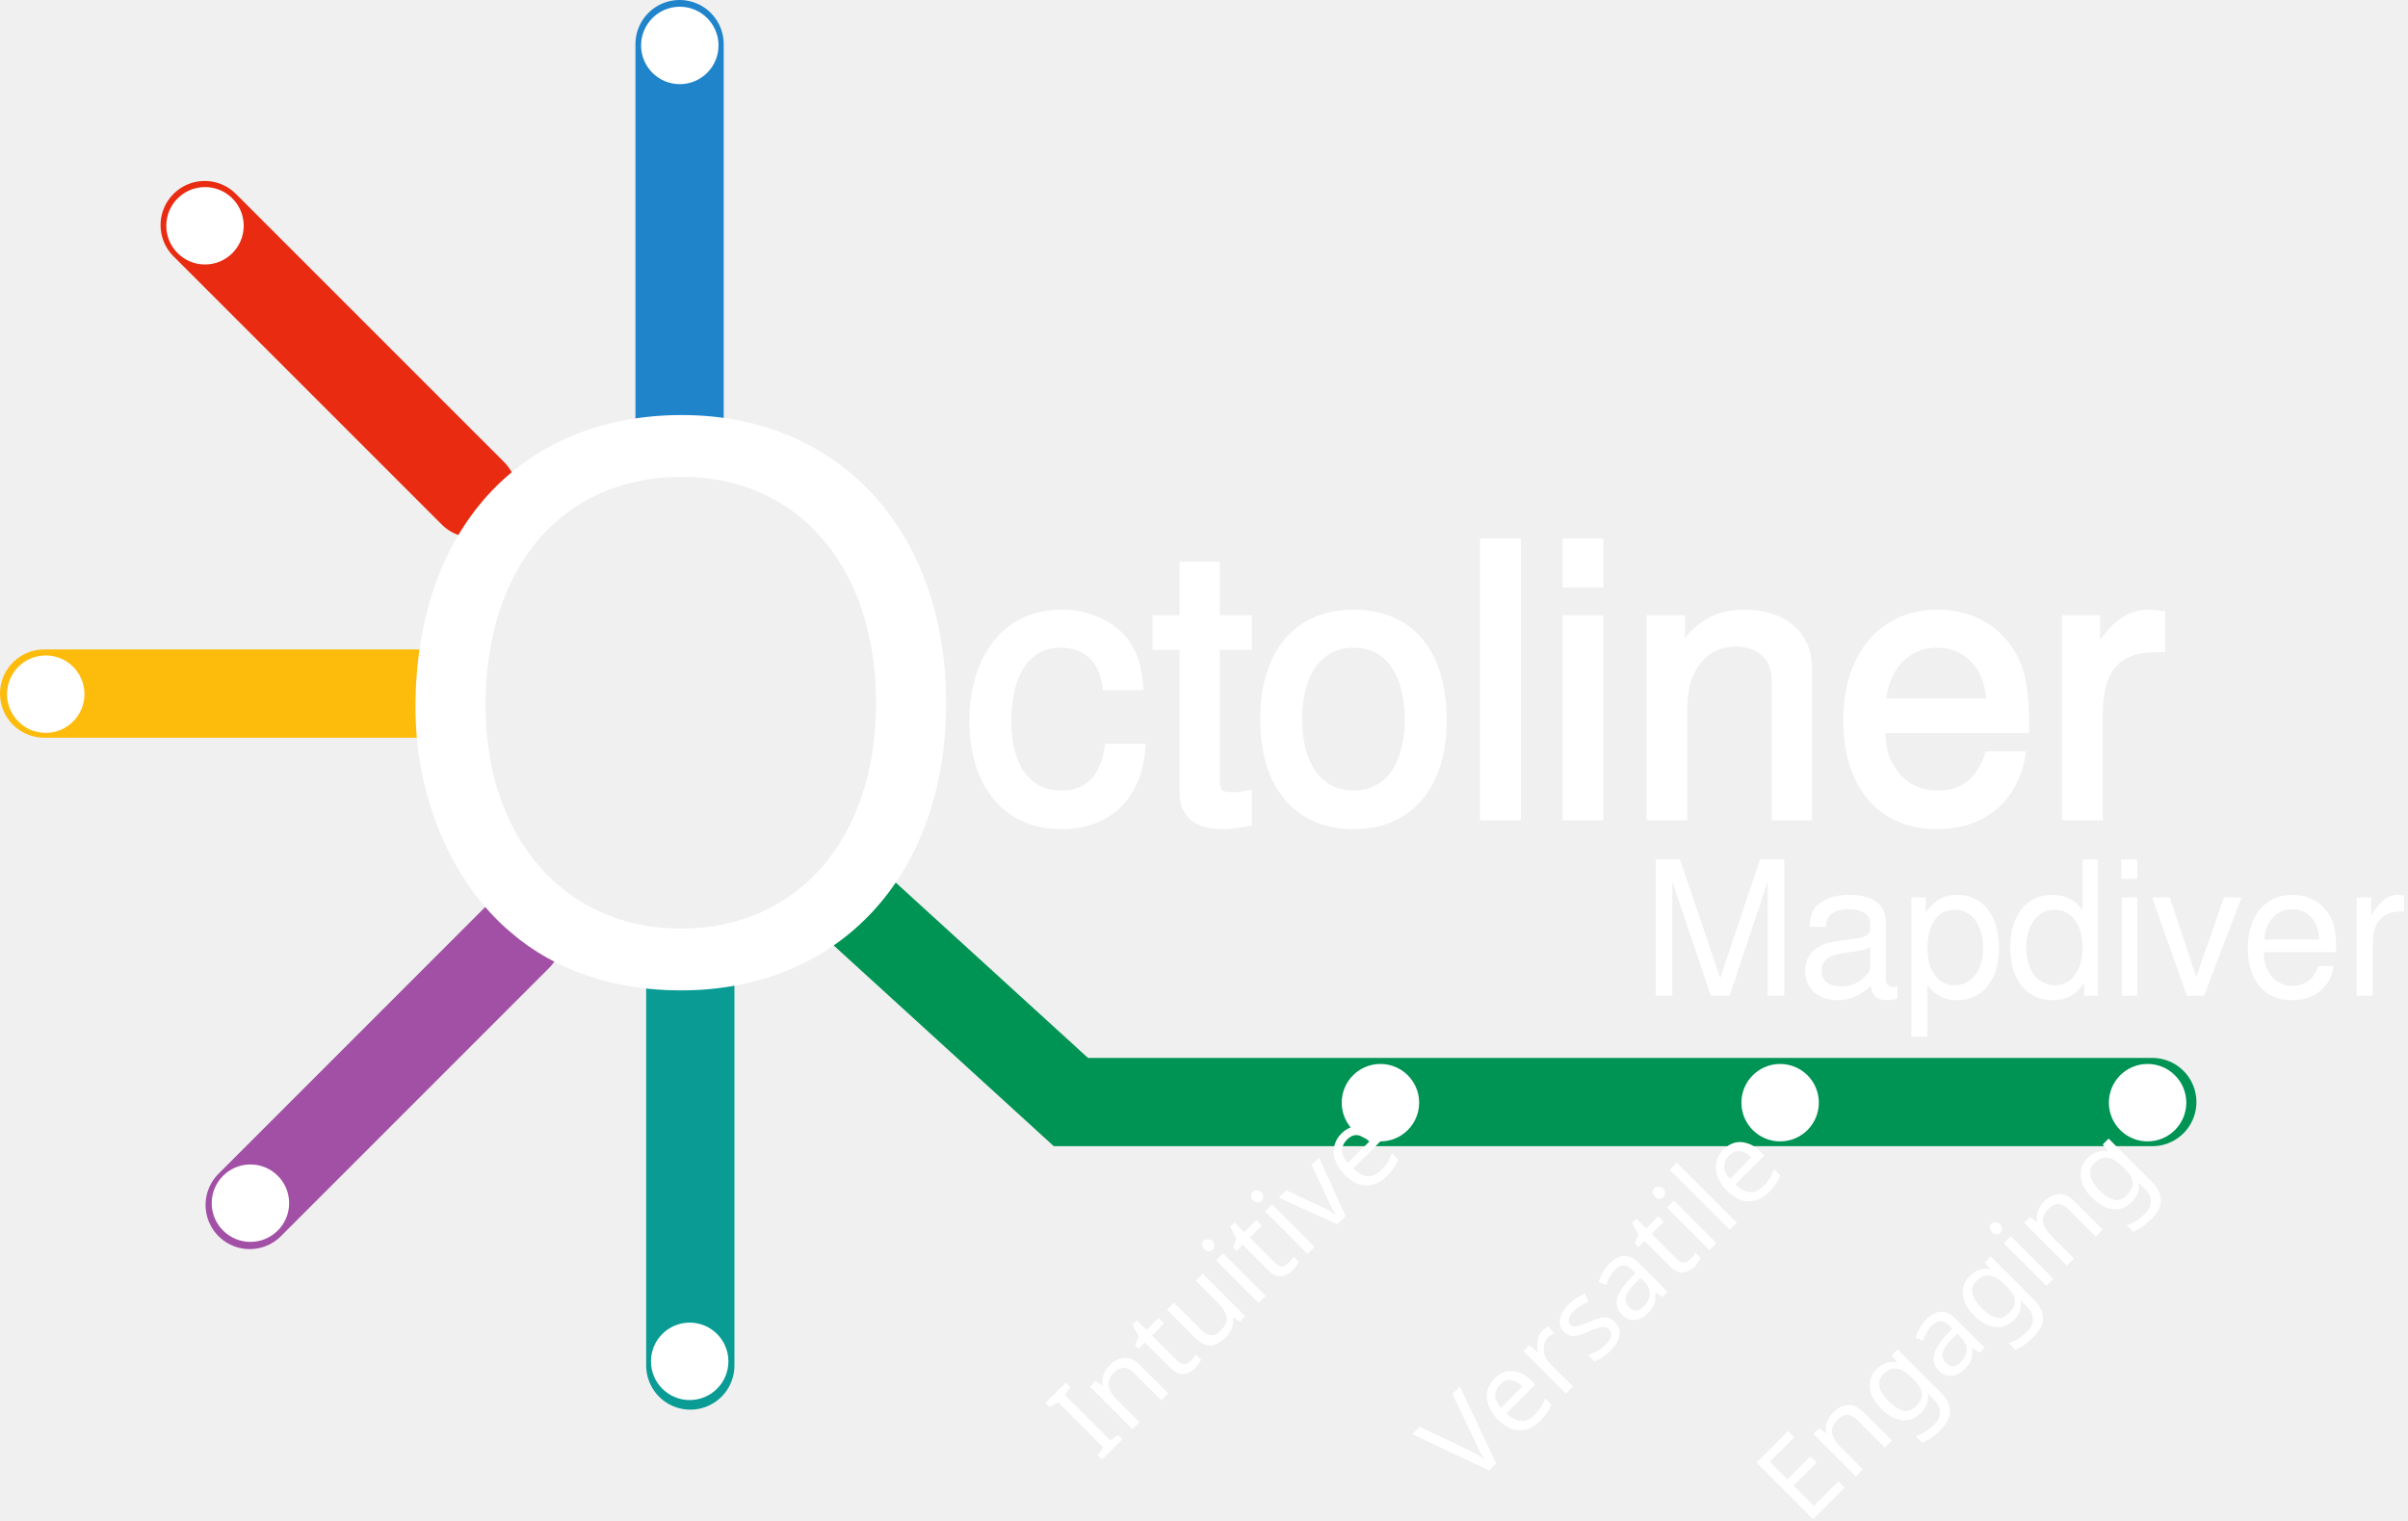
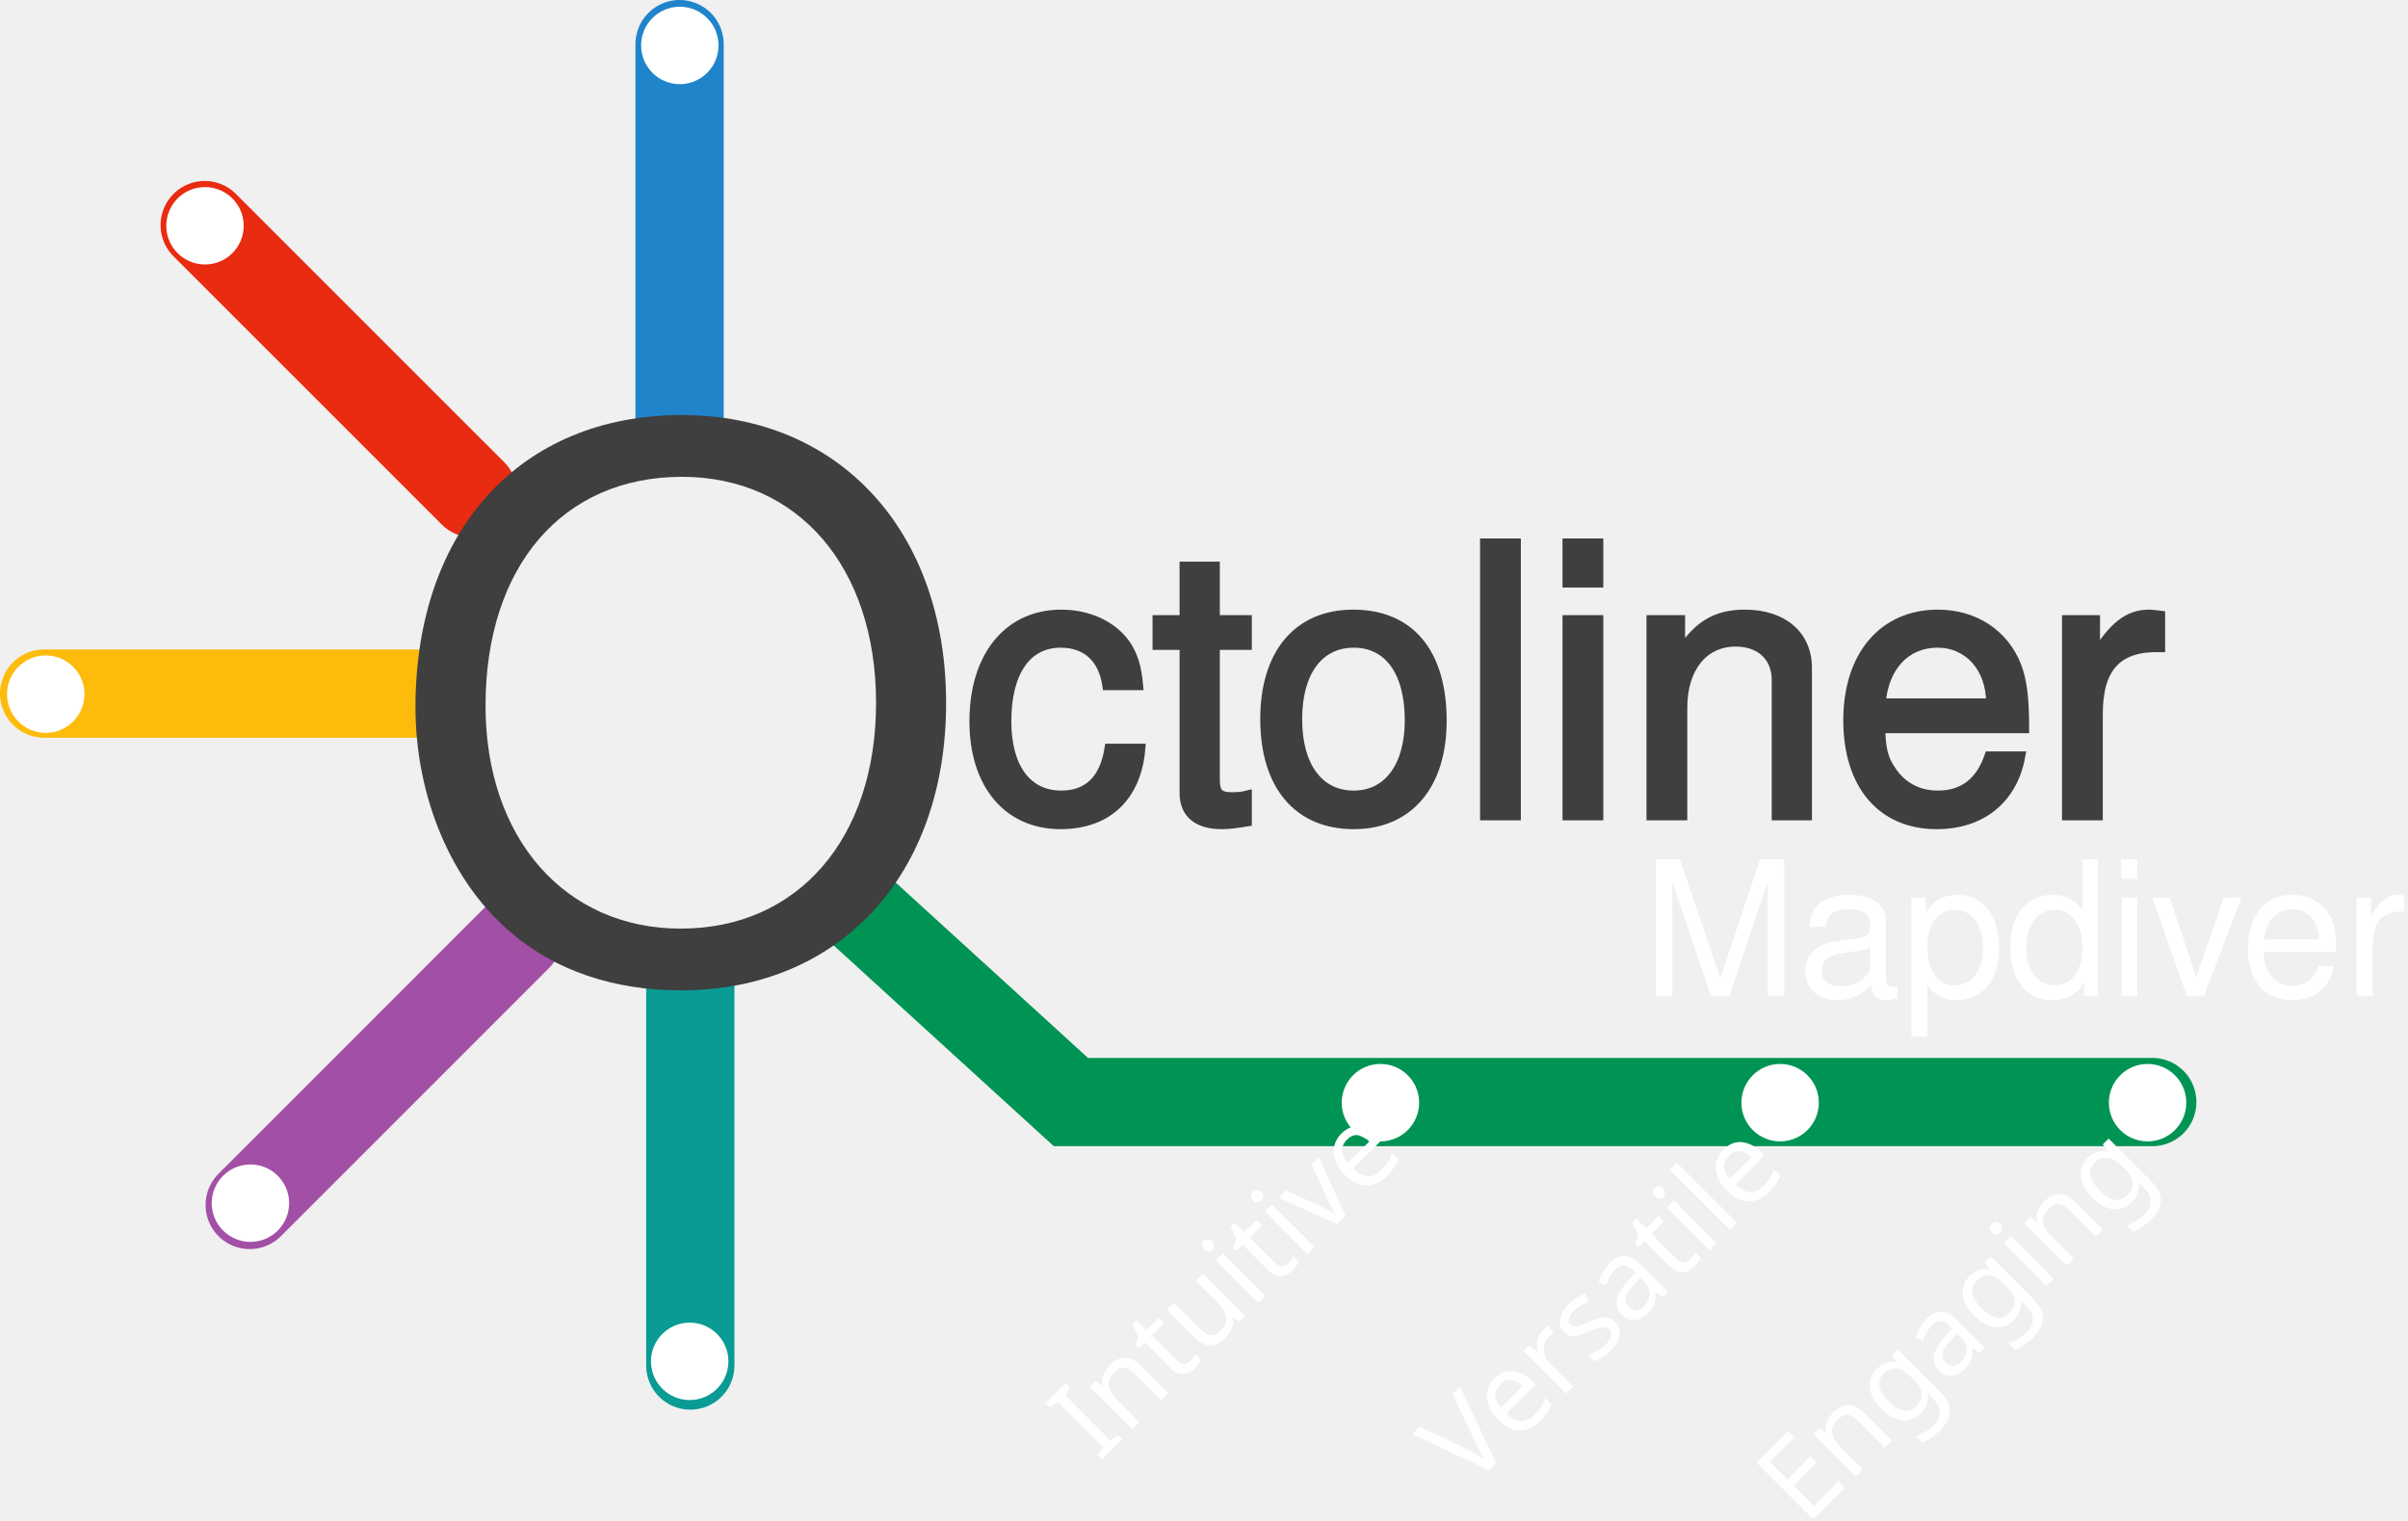
- <svg xmlns="http://www.w3.org/2000/svg" width="68.212mm" height="43.073mm" viewBox="0 0 68.212 43.073" version="1.1" id="svg5">
-   <defs id="defs2" />
+ <svg xmlns="http://www.w3.org/2000/svg" xmlns:xlink="http://www.w3.org/1999/xlink" width="68.212mm" height="43.073mm" viewBox="0 0 68.212 43.073" version="1.1" id="svg5">
+   <defs id="defs2">
+     <linearGradient id="linearGradient1337">
+       <stop style="stop-color:#ffffff;stop-opacity:1;" offset="0" id="stop1333" />
+       <stop style="stop-color:#ffffff;stop-opacity:0;" offset="1" id="stop1335" />
+     </linearGradient>
+     <linearGradient xlink:href="#linearGradient1337" id="linearGradient1339" x1="90.754" y1="28.846" x2="124.706" y2="28.846" gradientUnits="userSpaceOnUse" />
+   </defs>
  <g id="layer1" transform="translate(-63.31654,-9.4352)">
    <path style="fill:none;stroke:#009454;stroke-width:2.5;stroke-linecap:round;stroke-linejoin:miter;stroke-miterlimit:4;stroke-dasharray:none;stroke-opacity:1" d="m 87.45,34.995 6.202,5.656 H 124.285" id="path7999-2-4-5-9" />
    <path style="fill:none;stroke:#2084cb;stroke-width:2.5;stroke-linecap:round;stroke-linejoin:miter;stroke-miterlimit:4;stroke-dasharray:none;stroke-opacity:1" d="M 82.567,21.431 V 10.685" id="path7999" />
    <path style="fill:none;stroke:#e92b11;stroke-width:2.5;stroke-linecap:round;stroke-linejoin:miter;stroke-miterlimit:4;stroke-dasharray:none;stroke-opacity:1" d="M 76.714,23.409 69.115,15.811" id="path7999-2" />
    <path style="fill:none;stroke:#fdbb0c;stroke-width:2.5;stroke-linecap:round;stroke-linejoin:miter;stroke-miterlimit:4;stroke-dasharray:none;stroke-opacity:1" d="M 75.312,29.081 H 64.567" id="path7999-2-4" />
    <path style="fill:none;stroke:#a24fa6;stroke-width:2.5;stroke-linecap:round;stroke-linejoin:miter;stroke-miterlimit:4;stroke-dasharray:none;stroke-opacity:1" d="m 77.989,35.967 -7.599,7.599" id="path7999-2-4-5" />
    <path style="fill:none;stroke:#0a9b95;stroke-width:2.5;stroke-linecap:round;stroke-linejoin:miter;stroke-miterlimit:4;stroke-dasharray:none;stroke-opacity:1" d="M 82.871,37.368 V 48.114" id="path7999-2-4-5-1" />
-     <text xml:space="preserve" style="font-style:normal;font-variant:normal;font-weight:normal;font-stretch:normal;font-size:10.583px;line-height:1.25;font-family:Helvetica;-inkscape-font-specification:'Helvetica, Normal';font-variant-ligatures:normal;font-variant-caps:normal;font-variant-numeric:normal;font-variant-east-asian:normal;fill:#ffffff;fill-opacity:1;stroke:#ffffff;stroke-width:0.265;stroke-opacity:1" x="90.581" y="32.541" id="text2102">
-       <tspan id="tspan2100" style="font-style:normal;font-variant:normal;font-weight:normal;font-stretch:normal;font-size:10.583px;font-family:Helvetica;-inkscape-font-specification:'Helvetica, Normal';font-variant-ligatures:normal;font-variant-caps:normal;font-variant-numeric:normal;font-variant-east-asian:normal;stroke:#ffffff;stroke-width:0.265;stroke-opacity:1;fill:#ffffff;fill-opacity:1" x="90.581" y="32.541">ctoliner</tspan>
+     <text xml:space="preserve" style="font-style:normal;font-variant:normal;font-weight:normal;font-stretch:normal;font-size:10.583px;line-height:1.25;font-family:Helvetica;-inkscape-font-specification:'Helvetica, Normal';font-variant-ligatures:normal;font-variant-caps:normal;font-variant-numeric:normal;font-variant-east-asian:normal;fill:#3f3f3f;fill-opacity:1;stroke:#3f3f3f;stroke-width:0.265;stroke-opacity:1" x="90.581" y="32.541" id="text2102">
+       <tspan id="tspan2100" style="font-style:normal;font-variant:normal;font-weight:normal;font-stretch:normal;font-size:10.583px;font-family:Helvetica;-inkscape-font-specification:'Helvetica, Normal';font-variant-ligatures:normal;font-variant-caps:normal;font-variant-numeric:normal;font-variant-east-asian:normal;stroke:#3f3f3f;stroke-width:0.265;stroke-opacity:1;fill:#3f3f3f;fill-opacity:1" x="90.581" y="32.541">ctoliner</tspan>
    </text>
-     <text xml:space="preserve" style="font-style:normal;font-variant:normal;font-weight:normal;font-stretch:normal;font-size:21.339px;line-height:1.25;font-family:Helvetica;-inkscape-font-specification:'Helvetica, Normal';font-variant-ligatures:normal;font-variant-caps:normal;font-variant-numeric:normal;font-variant-east-asian:normal;fill:#ffffff;fill-opacity:1;stroke:none;stroke-width:0.533" x="-90.928" y="37.003" id="text5404" transform="scale(-1,1)">
-       <tspan id="tspan5402" style="font-style:normal;font-variant:normal;font-weight:normal;font-stretch:normal;font-size:21.339px;font-family:Helvetica;-inkscape-font-specification:'Helvetica, Normal';font-variant-ligatures:normal;font-variant-caps:normal;font-variant-numeric:normal;font-variant-east-asian:normal;stroke-width:0.533;fill:#ffffff;fill-opacity:1" x="-90.928" y="37.003">O</tspan>
+     <text xml:space="preserve" style="font-style:normal;font-variant:normal;font-weight:normal;font-stretch:normal;font-size:21.339px;line-height:1.25;font-family:Helvetica;-inkscape-font-specification:'Helvetica, Normal';font-variant-ligatures:normal;font-variant-caps:normal;font-variant-numeric:normal;font-variant-east-asian:normal;fill:#3f3f3f;fill-opacity:1;stroke:none;stroke-width:0.533" x="-90.928" y="37.003" id="text5404" transform="scale(-1,1)">
+       <tspan id="tspan5402" style="font-style:normal;font-variant:normal;font-weight:normal;font-stretch:normal;font-size:21.339px;font-family:Helvetica;-inkscape-font-specification:'Helvetica, Normal';font-variant-ligatures:normal;font-variant-caps:normal;font-variant-numeric:normal;font-variant-east-asian:normal;stroke-width:0.533;fill:#3f3f3f;fill-opacity:1" x="-90.928" y="37.003">O</tspan>
    </text>
    <text xml:space="preserve" style="font-size:7px;font-family:Helvetica;-inkscape-font-specification:'Helvetica, Normal';fill:#ffffff;fill-opacity:1;stroke:none" x="109.827" y="37.641" id="text7292">
      <tspan id="tspan7290" style="font-style:normal;font-variant:normal;font-weight:normal;font-stretch:normal;font-size:5.292px;font-family:Helvetica;-inkscape-font-specification:'Helvetica, Normal';font-variant-ligatures:normal;font-variant-caps:normal;font-variant-numeric:normal;font-variant-east-asian:normal;stroke-width:0.265;fill:#ffffff;fill-opacity:1" x="109.827" y="37.641">Mapdiver</tspan>
    </text>
    <path style="fill:#ffffff;fill-opacity:1;stroke:none;stroke-width:9.449;stroke-linecap:round;stroke-linejoin:round;stroke-miterlimit:4;stroke-dasharray:none;stroke-opacity:1" id="path10728" d="m 83.67,10.722 a 1.097,1.097 0 0 1 -1.092,1.097 1.097,1.097 0 0 1 -1.101,-1.088 1.097,1.097 0 0 1 1.084,-1.105 1.097,1.097 0 0 1 1.109,1.08" />
    <path style="fill:#ffffff;fill-opacity:1;stroke:none;stroke-width:9.449;stroke-linecap:round;stroke-linejoin:round;stroke-miterlimit:4;stroke-dasharray:none;stroke-opacity:1" id="path10728-4" d="m 70.22,15.83 a 1.097,1.097 0 0 1 -1.092,1.097 1.097,1.097 0 0 1 -1.101,-1.088 1.097,1.097 0 0 1 1.084,-1.105 1.097,1.097 0 0 1 1.109,1.08" />
    <path style="fill:#ffffff;fill-opacity:1;stroke:none;stroke-width:9.449;stroke-linecap:round;stroke-linejoin:round;stroke-miterlimit:4;stroke-dasharray:none;stroke-opacity:1" id="path10728-4-3" d="m 65.709,29.097 a 1.097,1.097 0 0 1 -1.092,1.097 1.097,1.097 0 0 1 -1.101,-1.088 1.097,1.097 0 0 1 1.084,-1.105 1.097,1.097 0 0 1 1.109,1.08" />
    <path style="fill:#ffffff;fill-opacity:1;stroke:none;stroke-width:9.449;stroke-linecap:round;stroke-linejoin:round;stroke-miterlimit:4;stroke-dasharray:none;stroke-opacity:1" id="path10728-4-3-7" d="m 71.507,43.515 a 1.097,1.097 0 0 1 -1.092,1.097 1.097,1.097 0 0 1 -1.101,-1.088 1.097,1.097 0 0 1 1.084,-1.105 1.097,1.097 0 0 1 1.109,1.08" />
    <path style="fill:#ffffff;fill-opacity:1;stroke:none;stroke-width:9.449;stroke-linecap:round;stroke-linejoin:round;stroke-miterlimit:4;stroke-dasharray:none;stroke-opacity:1" id="path10728-4-3-7-9" d="m 83.95,47.995 a 1.097,1.097 0 0 1 -1.092,1.097 1.097,1.097 0 0 1 -1.101,-1.088 1.097,1.097 0 0 1 1.084,-1.105 1.097,1.097 0 0 1 1.109,1.08" />
    <path style="fill:#ffffff;fill-opacity:1;stroke:none;stroke-width:9.449;stroke-linecap:round;stroke-linejoin:round;stroke-miterlimit:4;stroke-dasharray:none;stroke-opacity:1" id="path10728-4-3-7-9-2" d="m 103.517,40.668 a 1.097,1.097 0 0 1 -1.092,1.097 1.097,1.097 0 0 1 -1.101,-1.088 1.097,1.097 0 0 1 1.084,-1.105 1.097,1.097 0 0 1 1.109,1.08" />
    <path style="fill:#ffffff;fill-opacity:1;stroke:none;stroke-width:9.449;stroke-linecap:round;stroke-linejoin:round;stroke-miterlimit:4;stroke-dasharray:none;stroke-opacity:1" id="path10728-4-3-7-9-2-6" d="m 114.839,40.668 a 1.097,1.097 0 0 1 -1.092,1.097 1.097,1.097 0 0 1 -1.101,-1.088 1.097,1.097 0 0 1 1.084,-1.105 1.097,1.097 0 0 1 1.109,1.08" />
    <path style="fill:#ffffff;fill-opacity:1;stroke:none;stroke-width:9.449;stroke-linecap:round;stroke-linejoin:round;stroke-miterlimit:4;stroke-dasharray:none;stroke-opacity:1" id="path10728-4-3-7-9-2-6-1" d="m 125.248,40.668 a 1.097,1.097 0 0 1 -1.092,1.097 1.097,1.097 0 0 1 -1.101,-1.088 1.097,1.097 0 0 1 1.084,-1.105 1.097,1.097 0 0 1 1.109,1.08" />
    <text xml:space="preserve" style="font-style:normal;font-weight:normal;font-size:3.168px;line-height:1.25;font-family:sans-serif;fill:#ffffff;fill-opacity:1;stroke:none;stroke-width:0.079" x="30.816" y="102.749" id="text11942" transform="rotate(-45)">
      <tspan id="tspan11940" style="font-style:normal;font-variant:normal;font-weight:normal;font-stretch:normal;font-size:3.168px;font-family:'Helvetica Light';-inkscape-font-specification:'Helvetica Light, Normal';font-variant-ligatures:normal;font-variant-caps:normal;font-variant-numeric:normal;font-variant-east-asian:normal;stroke-width:0.079;fill:#ffffff;fill-opacity:1" x="30.816" y="102.749">Intuitive </tspan>
    </text>
    <text xml:space="preserve" style="font-style:normal;font-weight:normal;font-size:3.168px;line-height:1.25;font-family:sans-serif;fill:#ffffff;fill-opacity:1;stroke:none;stroke-width:0.079" x="37.664" y="110.721" id="text11942-3" transform="rotate(-45)">
      <tspan id="tspan11940-9" style="font-style:normal;font-variant:normal;font-weight:normal;font-stretch:normal;font-size:3.168px;font-family:'Helvetica Light';-inkscape-font-specification:'Helvetica Light, Normal';font-variant-ligatures:normal;font-variant-caps:normal;font-variant-numeric:normal;font-variant-east-asian:normal;stroke-width:0.079;fill:#ffffff;fill-opacity:1" x="37.664" y="110.721">Versatile </tspan>
    </text>
    <text xml:space="preserve" style="font-style:normal;font-weight:normal;font-size:3.168px;line-height:1.25;font-family:sans-serif;fill:#ffffff;fill-opacity:1;stroke:none;stroke-width:0.079" x="43.675" y="118.189" id="text11942-5" transform="rotate(-45)">
      <tspan id="tspan11940-0" style="font-style:normal;font-variant:normal;font-weight:normal;font-stretch:normal;font-size:3.168px;font-family:'Helvetica Light';-inkscape-font-specification:'Helvetica Light, Normal';font-variant-ligatures:normal;font-variant-caps:normal;font-variant-numeric:normal;font-variant-east-asian:normal;stroke-width:0.079;fill:#ffffff;fill-opacity:1" x="43.675" y="118.189">Engaging </tspan>
    </text>
  </g>
</svg>
